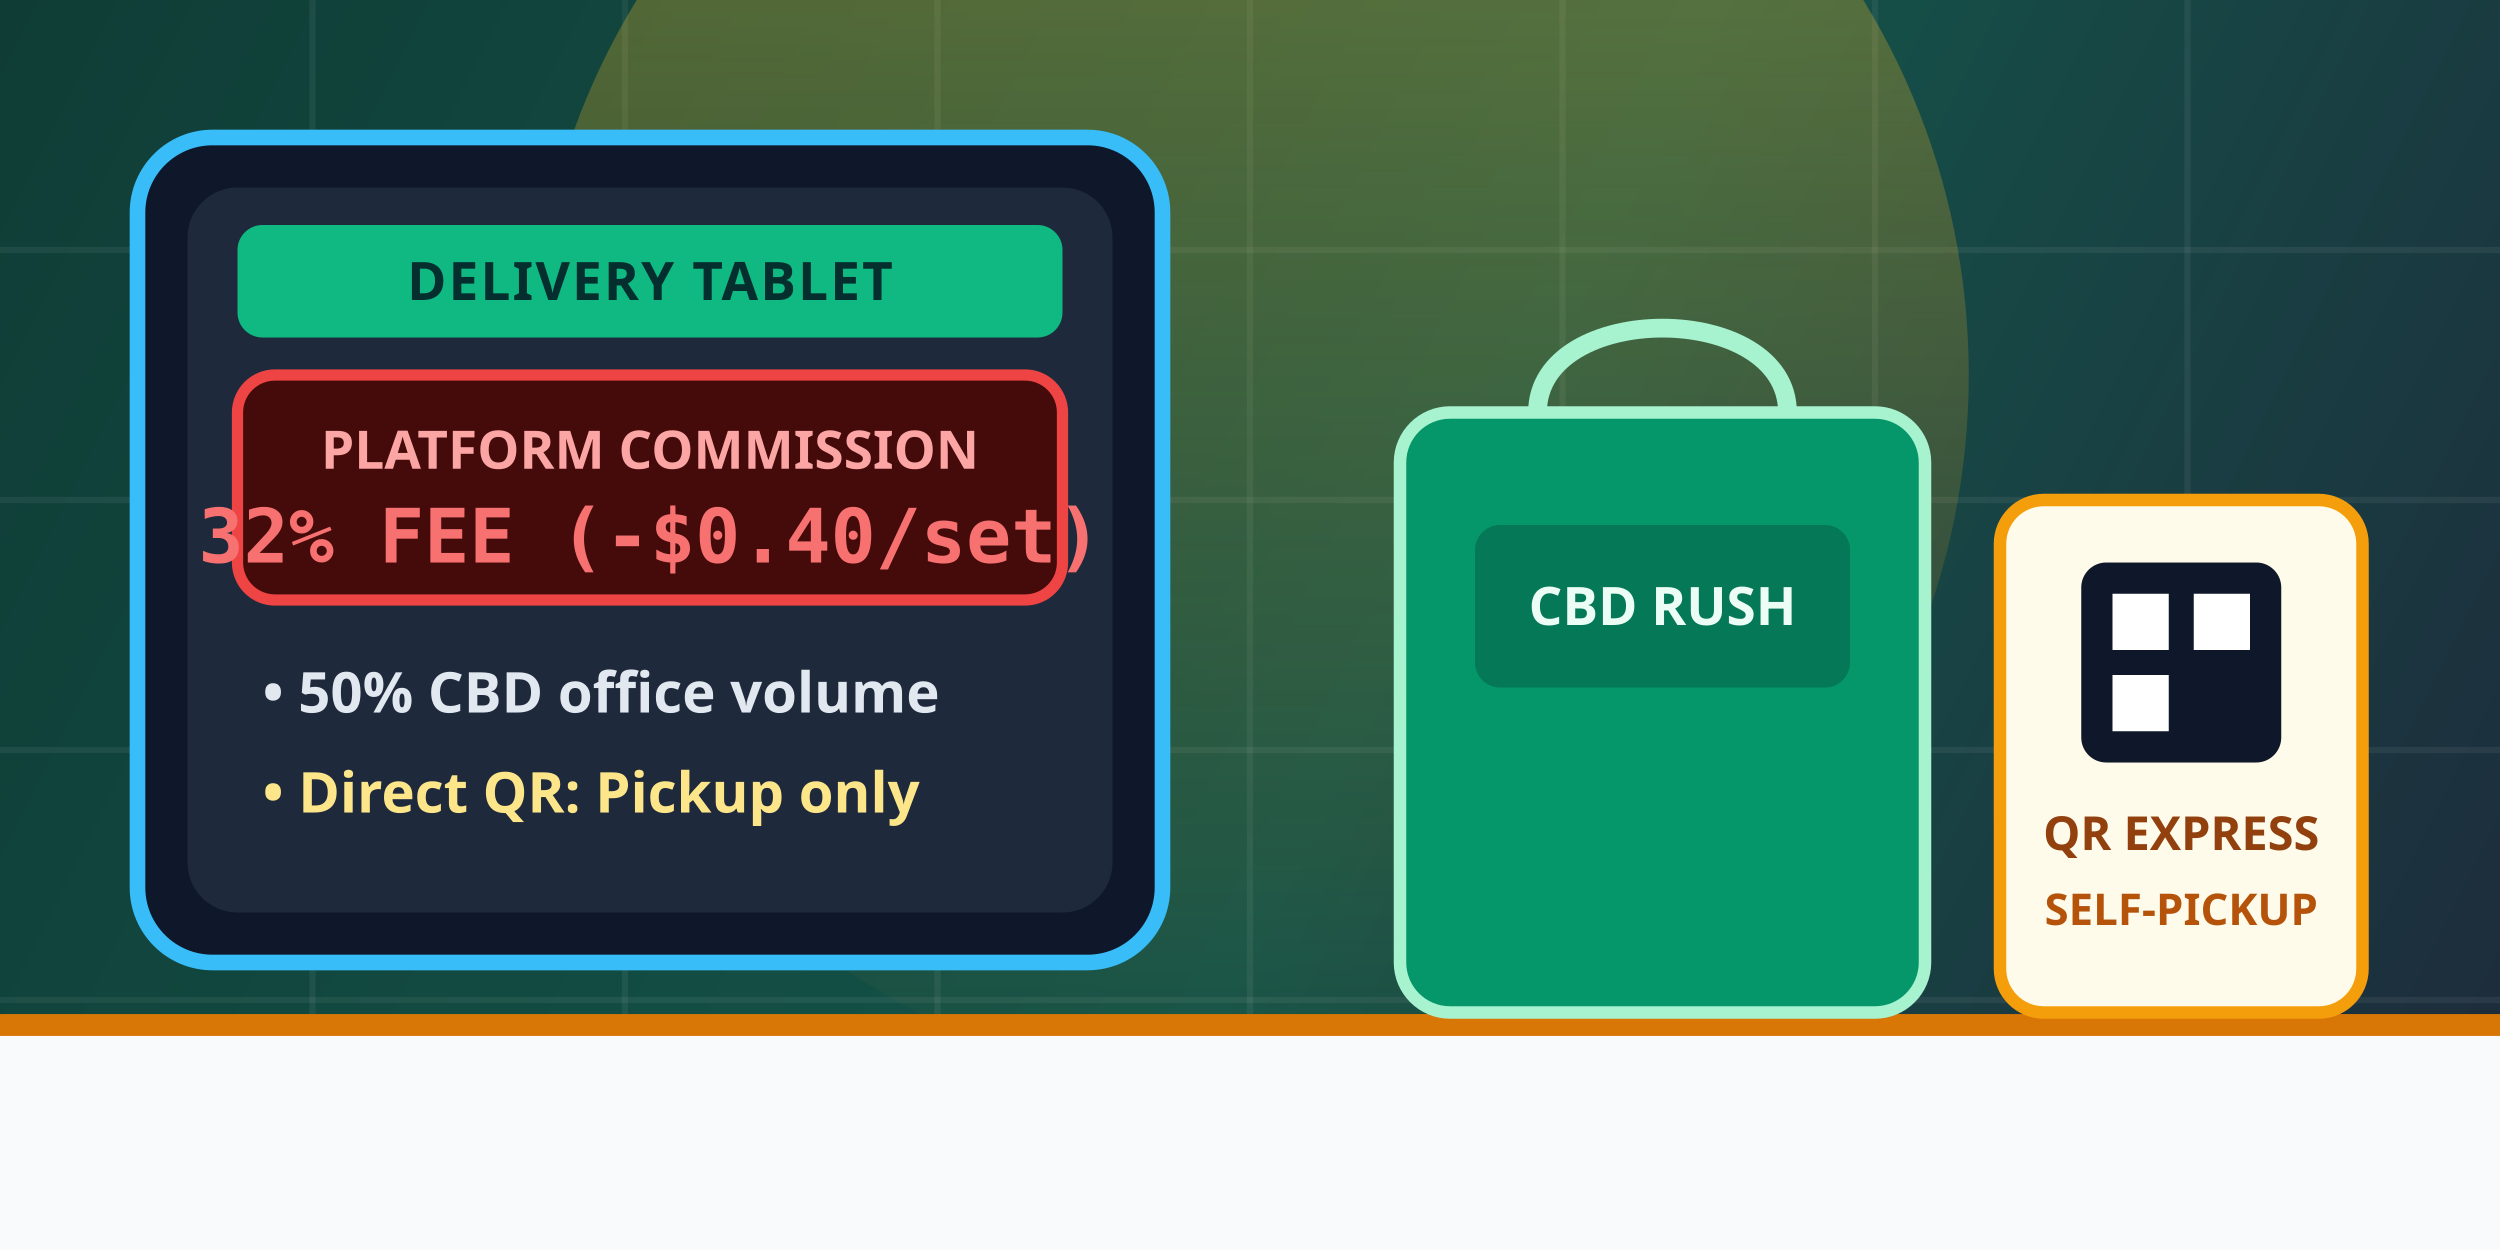
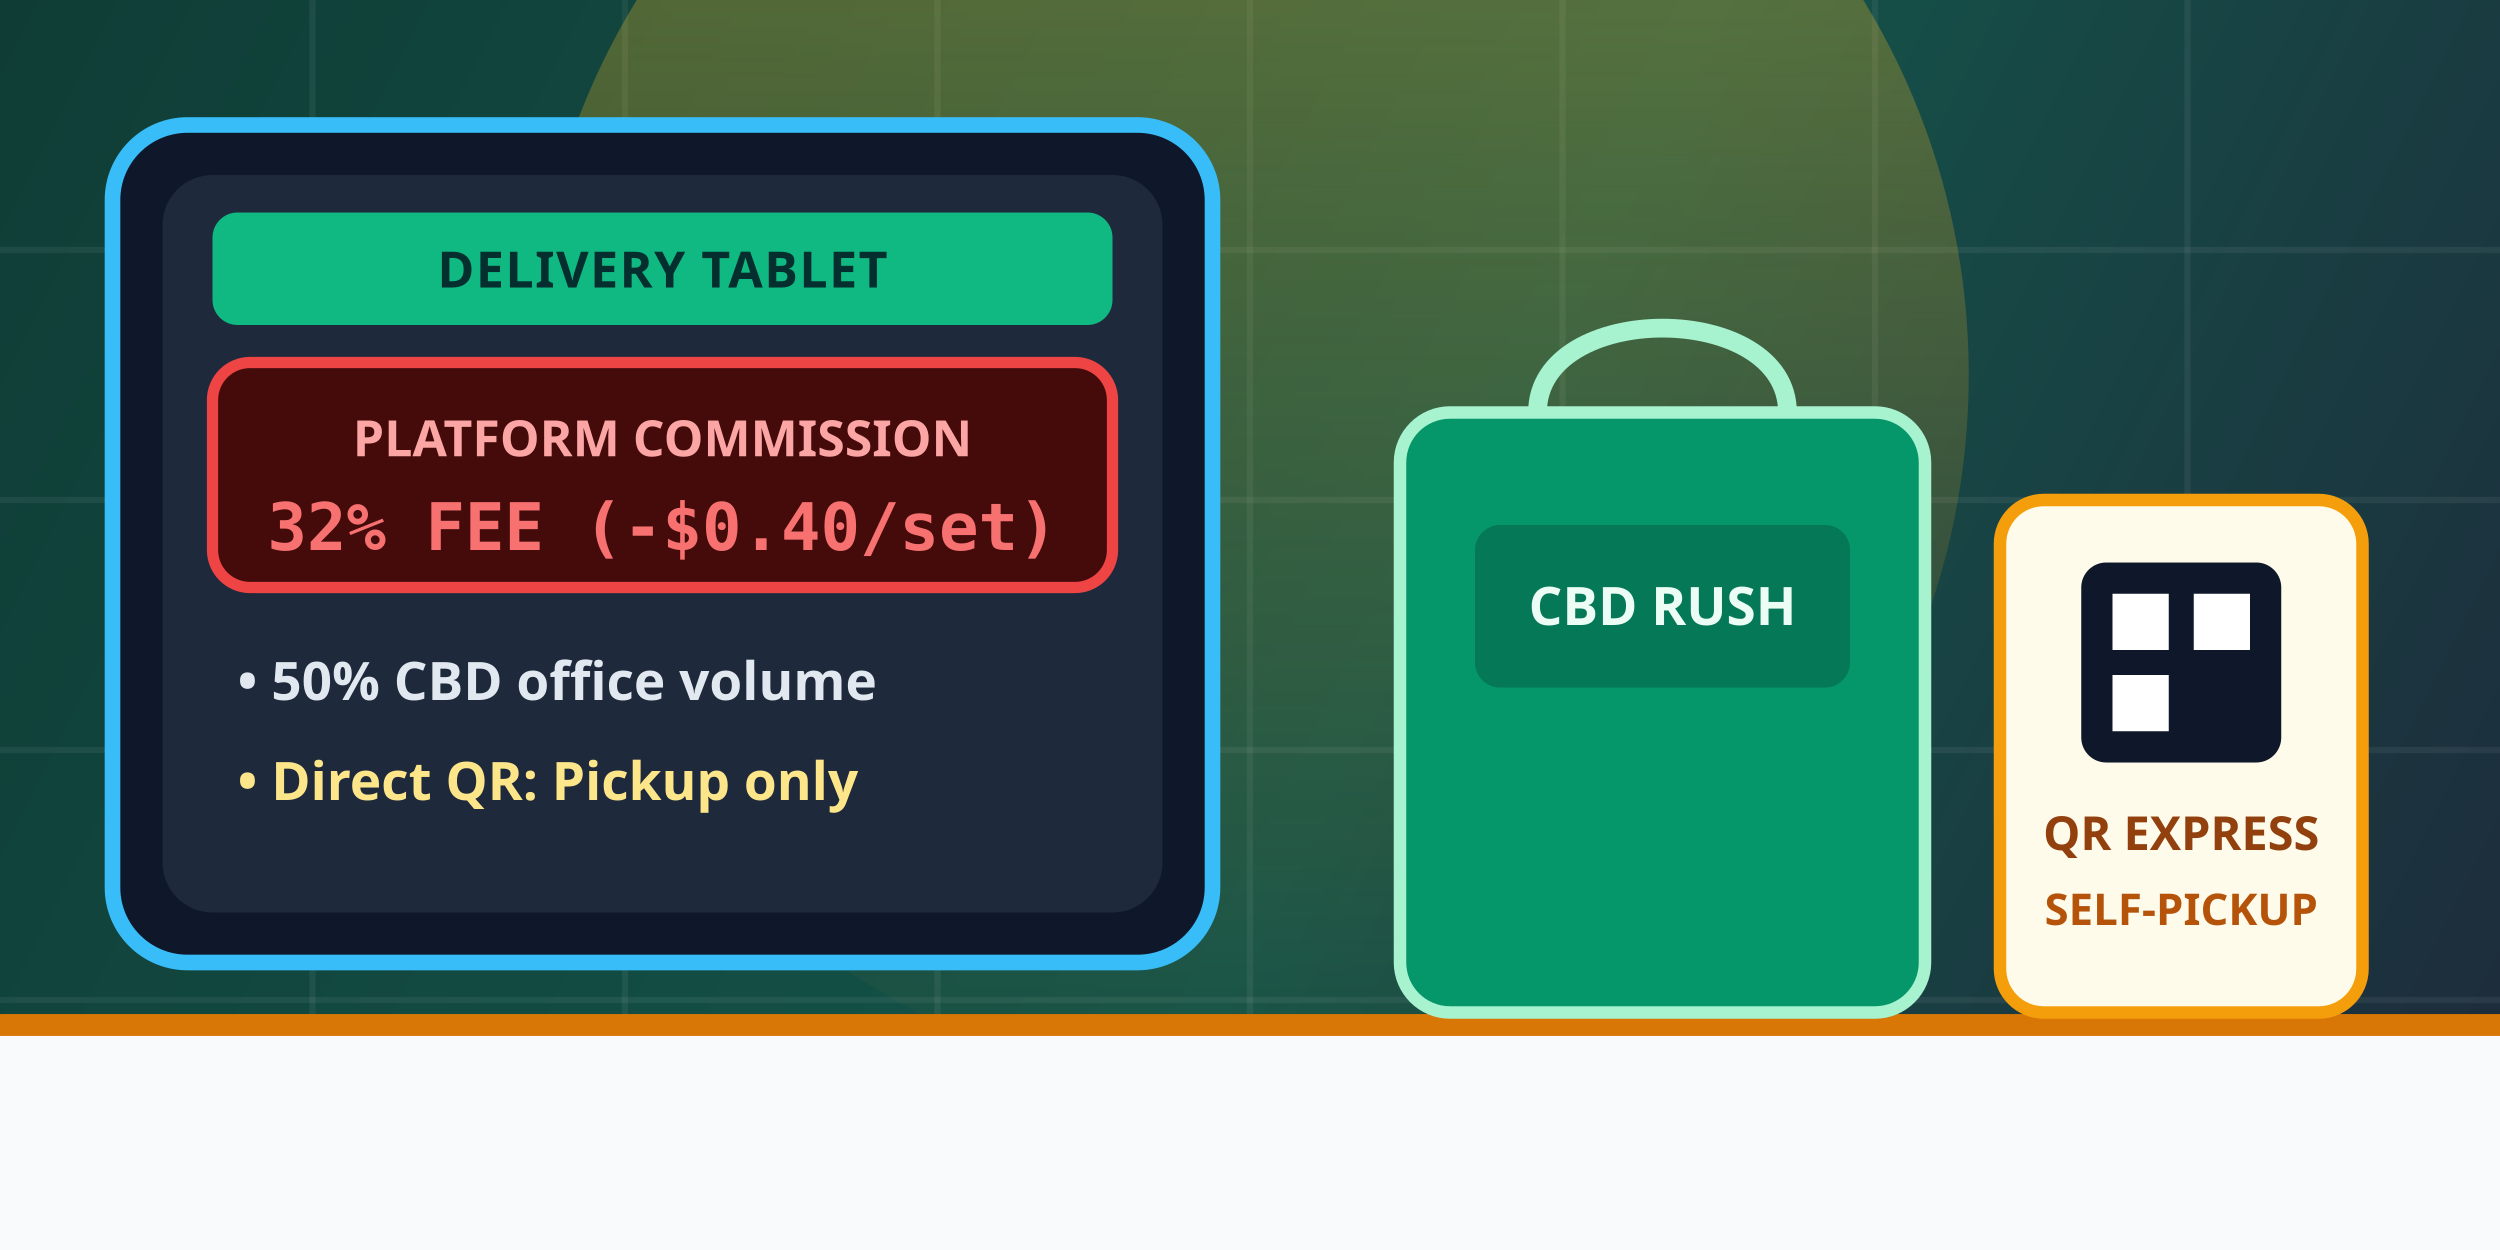
<svg xmlns="http://www.w3.org/2000/svg" viewBox="0 0 400 200" fill="none">
  <style>
    @keyframes feePulse {
-       0%, 100% { transform: scale(1); }
-       50% { transform: scale(1.04); }
+       0%, 100% { stroke-opacity: 0.75; }
+       50% { stroke-opacity: 1; }
    }
-     @keyframes bagFloat {
-       0%, 100% { transform: translateY(0px); }
-       50% { transform: translateY(-3px); }
-     }
-     .fee-pill { transform-origin: 96px 76px; animation: feePulse 2.1s ease-in-out infinite; }
-     .bag-bob { animation: bagFloat 2.5s ease-in-out infinite; }
+     .fee-pill { animation: feePulse 2.1s ease-in-out infinite; }
  </style>
  <defs>
    <linearGradient id="bgDelivery" x1="0" y1="0" x2="400" y2="200" gradientUnits="userSpaceOnUse">
      <stop offset="0%" stop-color="#0f3d36" />
      <stop offset="55%" stop-color="#145349" />
      <stop offset="100%" stop-color="#1e293b" />
    </linearGradient>
    <linearGradient id="sunGlowDel" x1="200" y1="0" x2="200" y2="180" gradientUnits="userSpaceOnUse">
      <stop offset="0%" stop-color="#fbbf24" stop-opacity="0.28" />
      <stop offset="100%" stop-color="#f59e0b" stop-opacity="0" />
    </linearGradient>
  </defs>
  <rect width="400" height="200" fill="url(#bgDelivery)" />
  <g stroke="#ffffff" stroke-opacity="0.06" stroke-width="1">
    <line x1="0" y1="40" x2="400" y2="40" />
    <line x1="0" y1="80" x2="400" y2="80" />
    <line x1="0" y1="120" x2="400" y2="120" />
    <line x1="0" y1="160" x2="400" y2="160" />
    <line x1="50" y1="0" x2="50" y2="200" />
    <line x1="100" y1="0" x2="100" y2="200" />
    <line x1="150" y1="0" x2="150" y2="200" />
    <line x1="200" y1="0" x2="200" y2="200" />
    <line x1="250" y1="0" x2="250" y2="200" />
    <line x1="300" y1="0" x2="300" y2="200" />
    <line x1="350" y1="0" x2="350" y2="200" />
  </g>
  <circle cx="200" cy="60" r="115" fill="url(#sunGlowDel)" />
  <rect x="0" y="164" width="400" height="36" fill="#f8fafc" />
  <path d="M0 164 H400" stroke="#d97706" stroke-width="3.5" />
-   <g transform="translate(22, 22)">
-     <rect x="0" y="0" width="164" height="132" rx="12" fill="#0f172a" stroke="#38bdf8" stroke-width="2.5" />
-     <rect x="8" y="8" width="148" height="116" rx="8" fill="#1e293b" />
-     <rect x="16" y="14" width="132" height="18" rx="4" fill="#10b981" />
-     <text x="82" y="26" text-anchor="middle" fill="#042f2e" font-family="system-ui, sans-serif" font-size="8.5" font-weight="900" letter-spacing="0.04em">DELIVERY TABLET</text>
+   <g transform="translate(18, 20)">
+     <rect x="0" y="0" width="176" height="134" rx="12" fill="#0f172a" stroke="#38bdf8" stroke-width="2.5" />
+     <rect x="8" y="8" width="160" height="118" rx="8" fill="#1e293b" />
+     <rect x="16" y="14" width="144" height="18" rx="4" fill="#10b981" />
+     <text x="88" y="26" text-anchor="middle" fill="#042f2e" font-family="system-ui, sans-serif" font-size="8" font-weight="900" letter-spacing="0.03em">DELIVERY TABLET</text>
    <g class="fee-pill">
-       <rect x="16" y="38" width="132" height="36" rx="6" fill="#450a0a" stroke="#ef4444" stroke-width="1.8" />
-       <text x="82" y="53" text-anchor="middle" fill="#fca5a5" font-family="system-ui, sans-serif" font-size="8.5" font-weight="800">PLATFORM COMMISSION</text>
-       <text x="82" y="68" text-anchor="middle" fill="#f87171" font-family="monospace" font-size="12" font-weight="900">32% FEE (-$0.40/set)</text>
+       <rect x="16" y="38" width="144" height="36" rx="6" fill="#450a0a" stroke="#ef4444" stroke-width="1.8" />
+       <text x="88" y="53" text-anchor="middle" fill="#fca5a5" font-family="system-ui, sans-serif" font-size="8" font-weight="800">PLATFORM COMMISSION</text>
+       <text x="88" y="68" text-anchor="middle" fill="#f87171" font-family="monospace" font-size="10.5" font-weight="900">32% FEE (-$0.40/set)</text>
    </g>
-     <text x="20" y="92" fill="#e2e8f0" font-family="system-ui, sans-serif" font-size="9" font-weight="700">• 50% CBD office volume</text>
-     <text x="20" y="108" fill="#fde68a" font-family="system-ui, sans-serif" font-size="9" font-weight="700">• Direct QR: Pickup only</text>
+     <text x="20" y="92" fill="#e2e8f0" font-family="system-ui, sans-serif" font-size="8.5" font-weight="700">• 50% CBD office volume</text>
+     <text x="20" y="108" fill="#fde68a" font-family="system-ui, sans-serif" font-size="8.5" font-weight="700">• Direct QR: Pickup only</text>
  </g>
-   <g class="bag-bob" transform="translate(212, 34)">
+   <g transform="translate(212, 34)">
    <rect x="12" y="32" width="84" height="96" rx="8" fill="#059669" stroke="#a7f3d0" stroke-width="2" />
    <path d="M34 32 C34 14, 74 14, 74 32" stroke="#a7f3d0" stroke-width="3" fill="none" />
    <rect x="24" y="50" width="60" height="26" rx="4" fill="#047857" />
    <text x="54" y="66" text-anchor="middle" fill="#ecfdf5" font-family="system-ui, sans-serif" font-size="8.5" font-weight="900">CBD RUSH</text>
    <rect x="108" y="46" width="58" height="82" rx="7" fill="#fffbeb" stroke="#f59e0b" stroke-width="2" />
    <rect x="121" y="56" width="32" height="32" rx="4" fill="#0f172a" />
    <rect x="126" y="61" width="9" height="9" fill="#ffffff" />
    <rect x="139" y="61" width="9" height="9" fill="#ffffff" />
    <rect x="126" y="74" width="9" height="9" fill="#ffffff" />
    <text x="137" y="102" text-anchor="middle" fill="#92400e" font-family="system-ui, sans-serif" font-size="7.5" font-weight="900">QR EXPRESS</text>
    <text x="137" y="114" text-anchor="middle" fill="#b45309" font-family="system-ui, sans-serif" font-size="7" font-weight="700">SELF-PICKUP</text>
  </g>
</svg>
